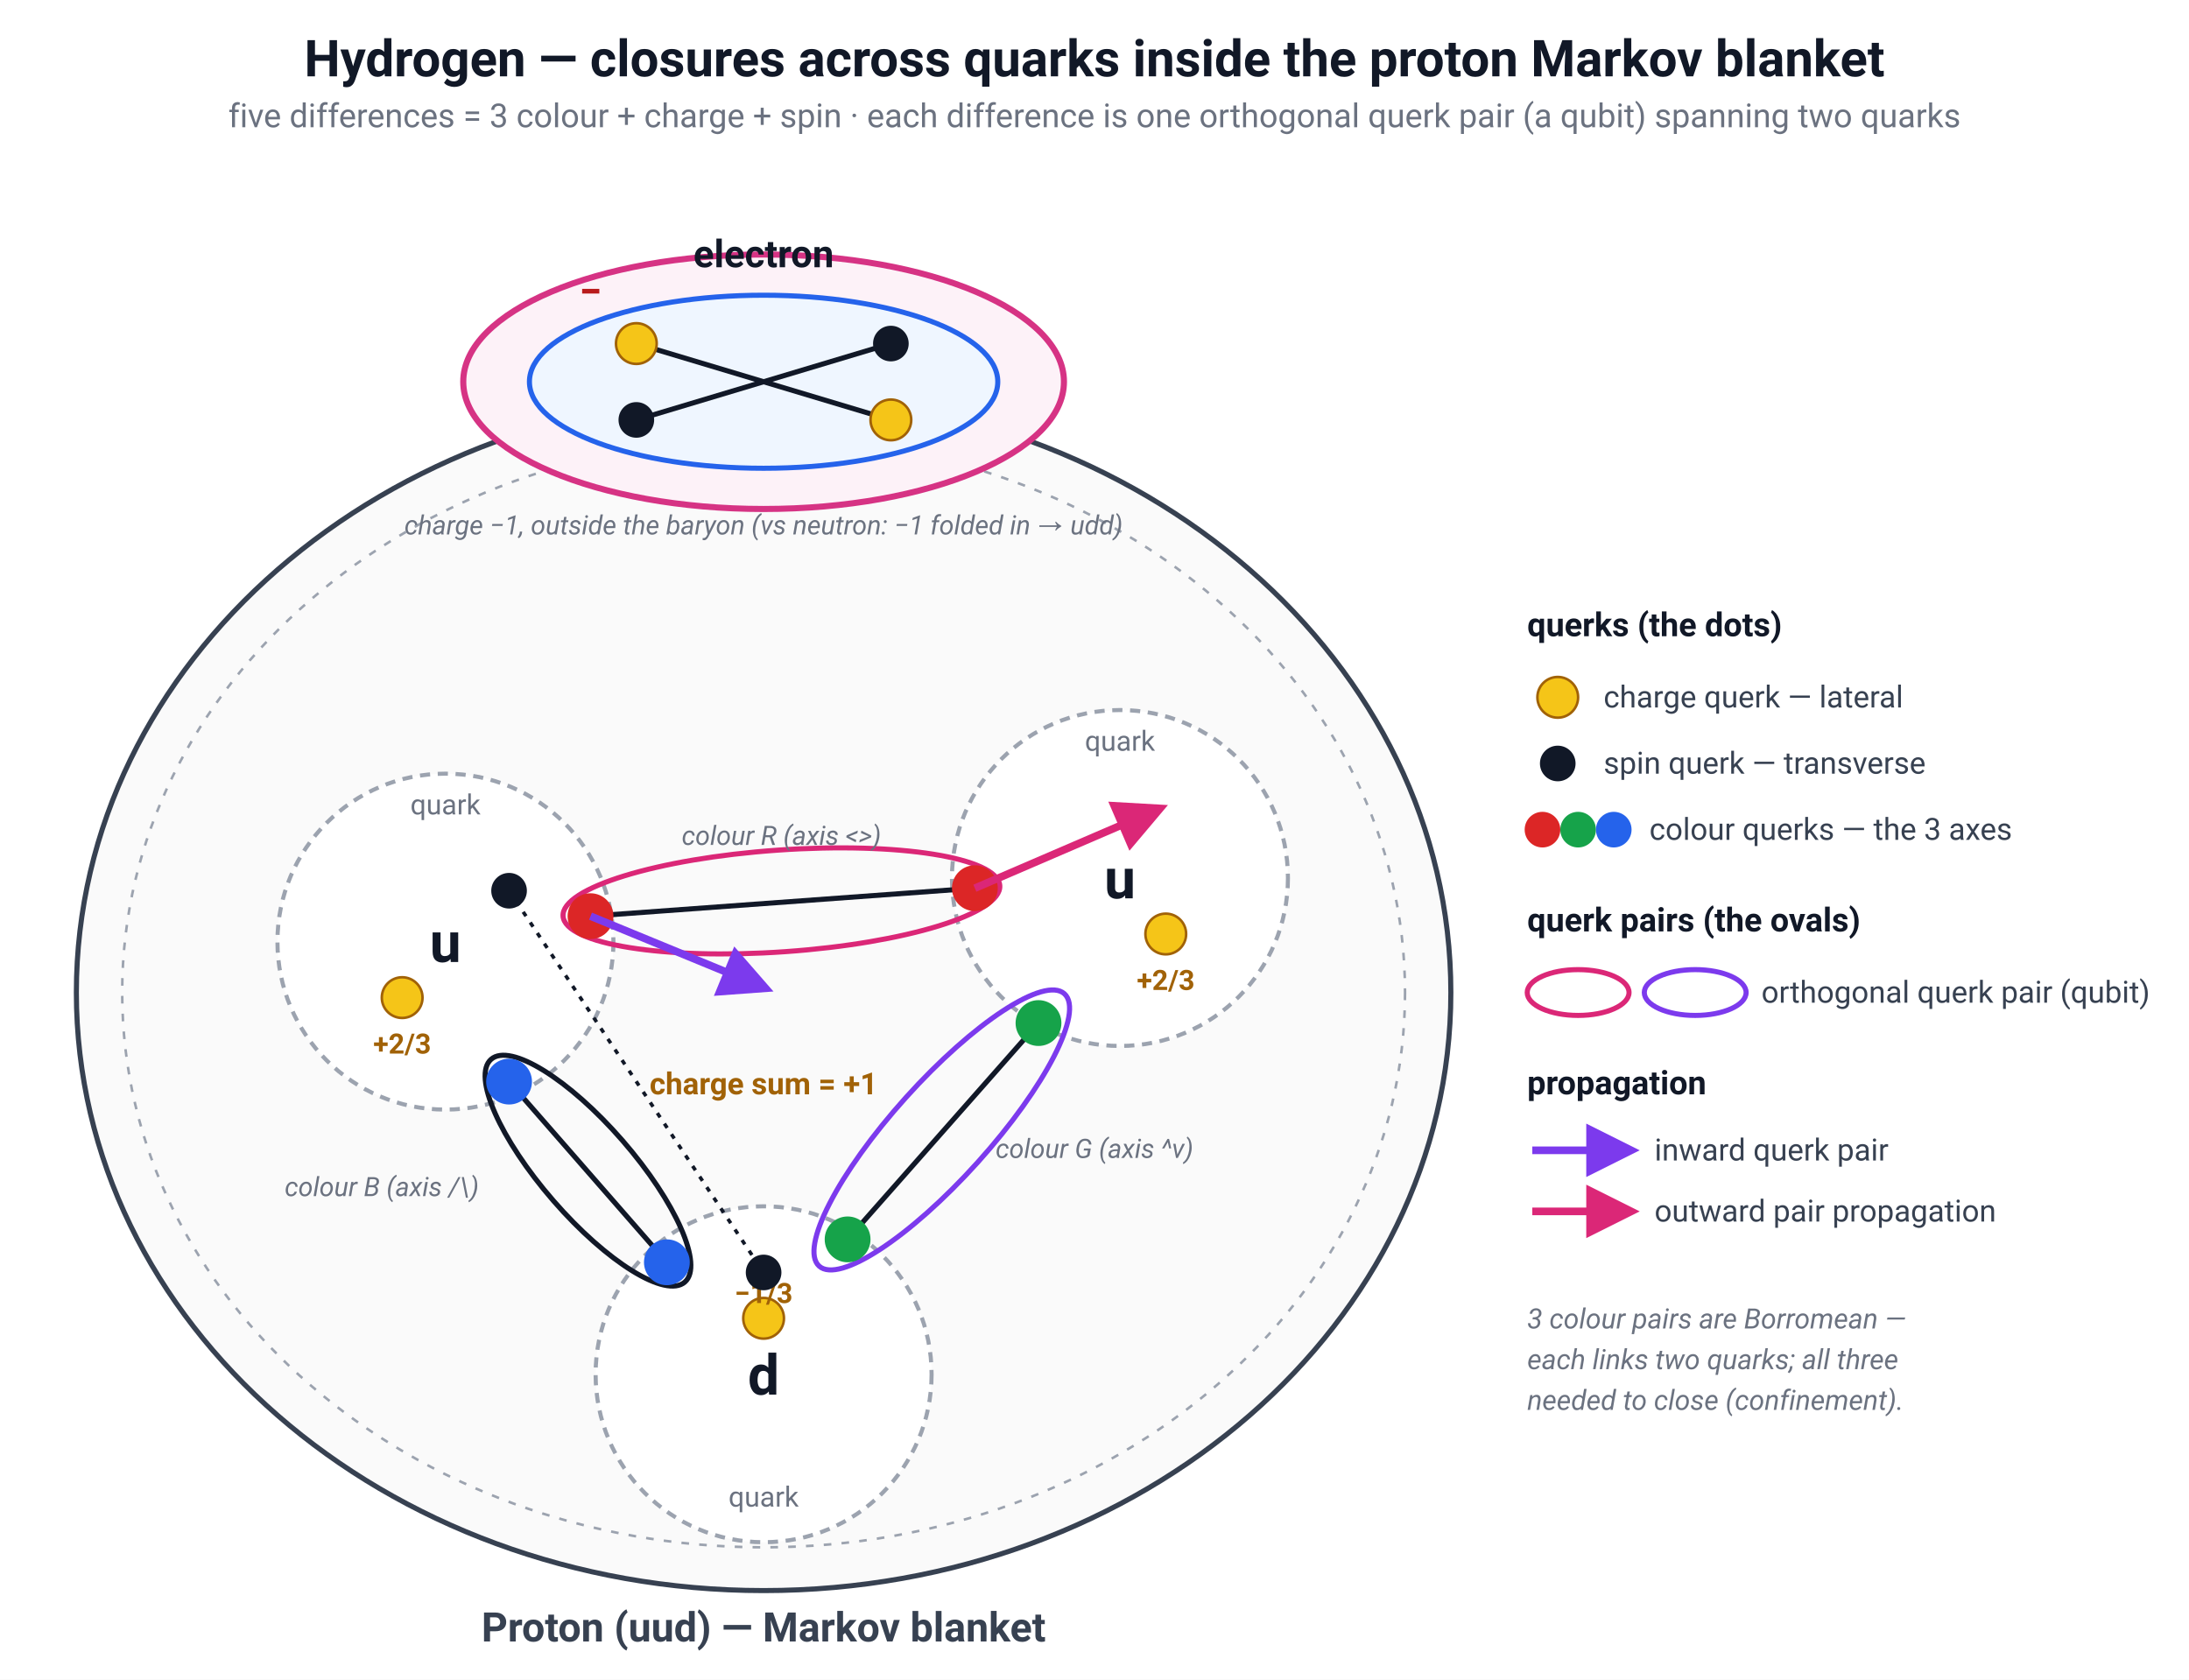
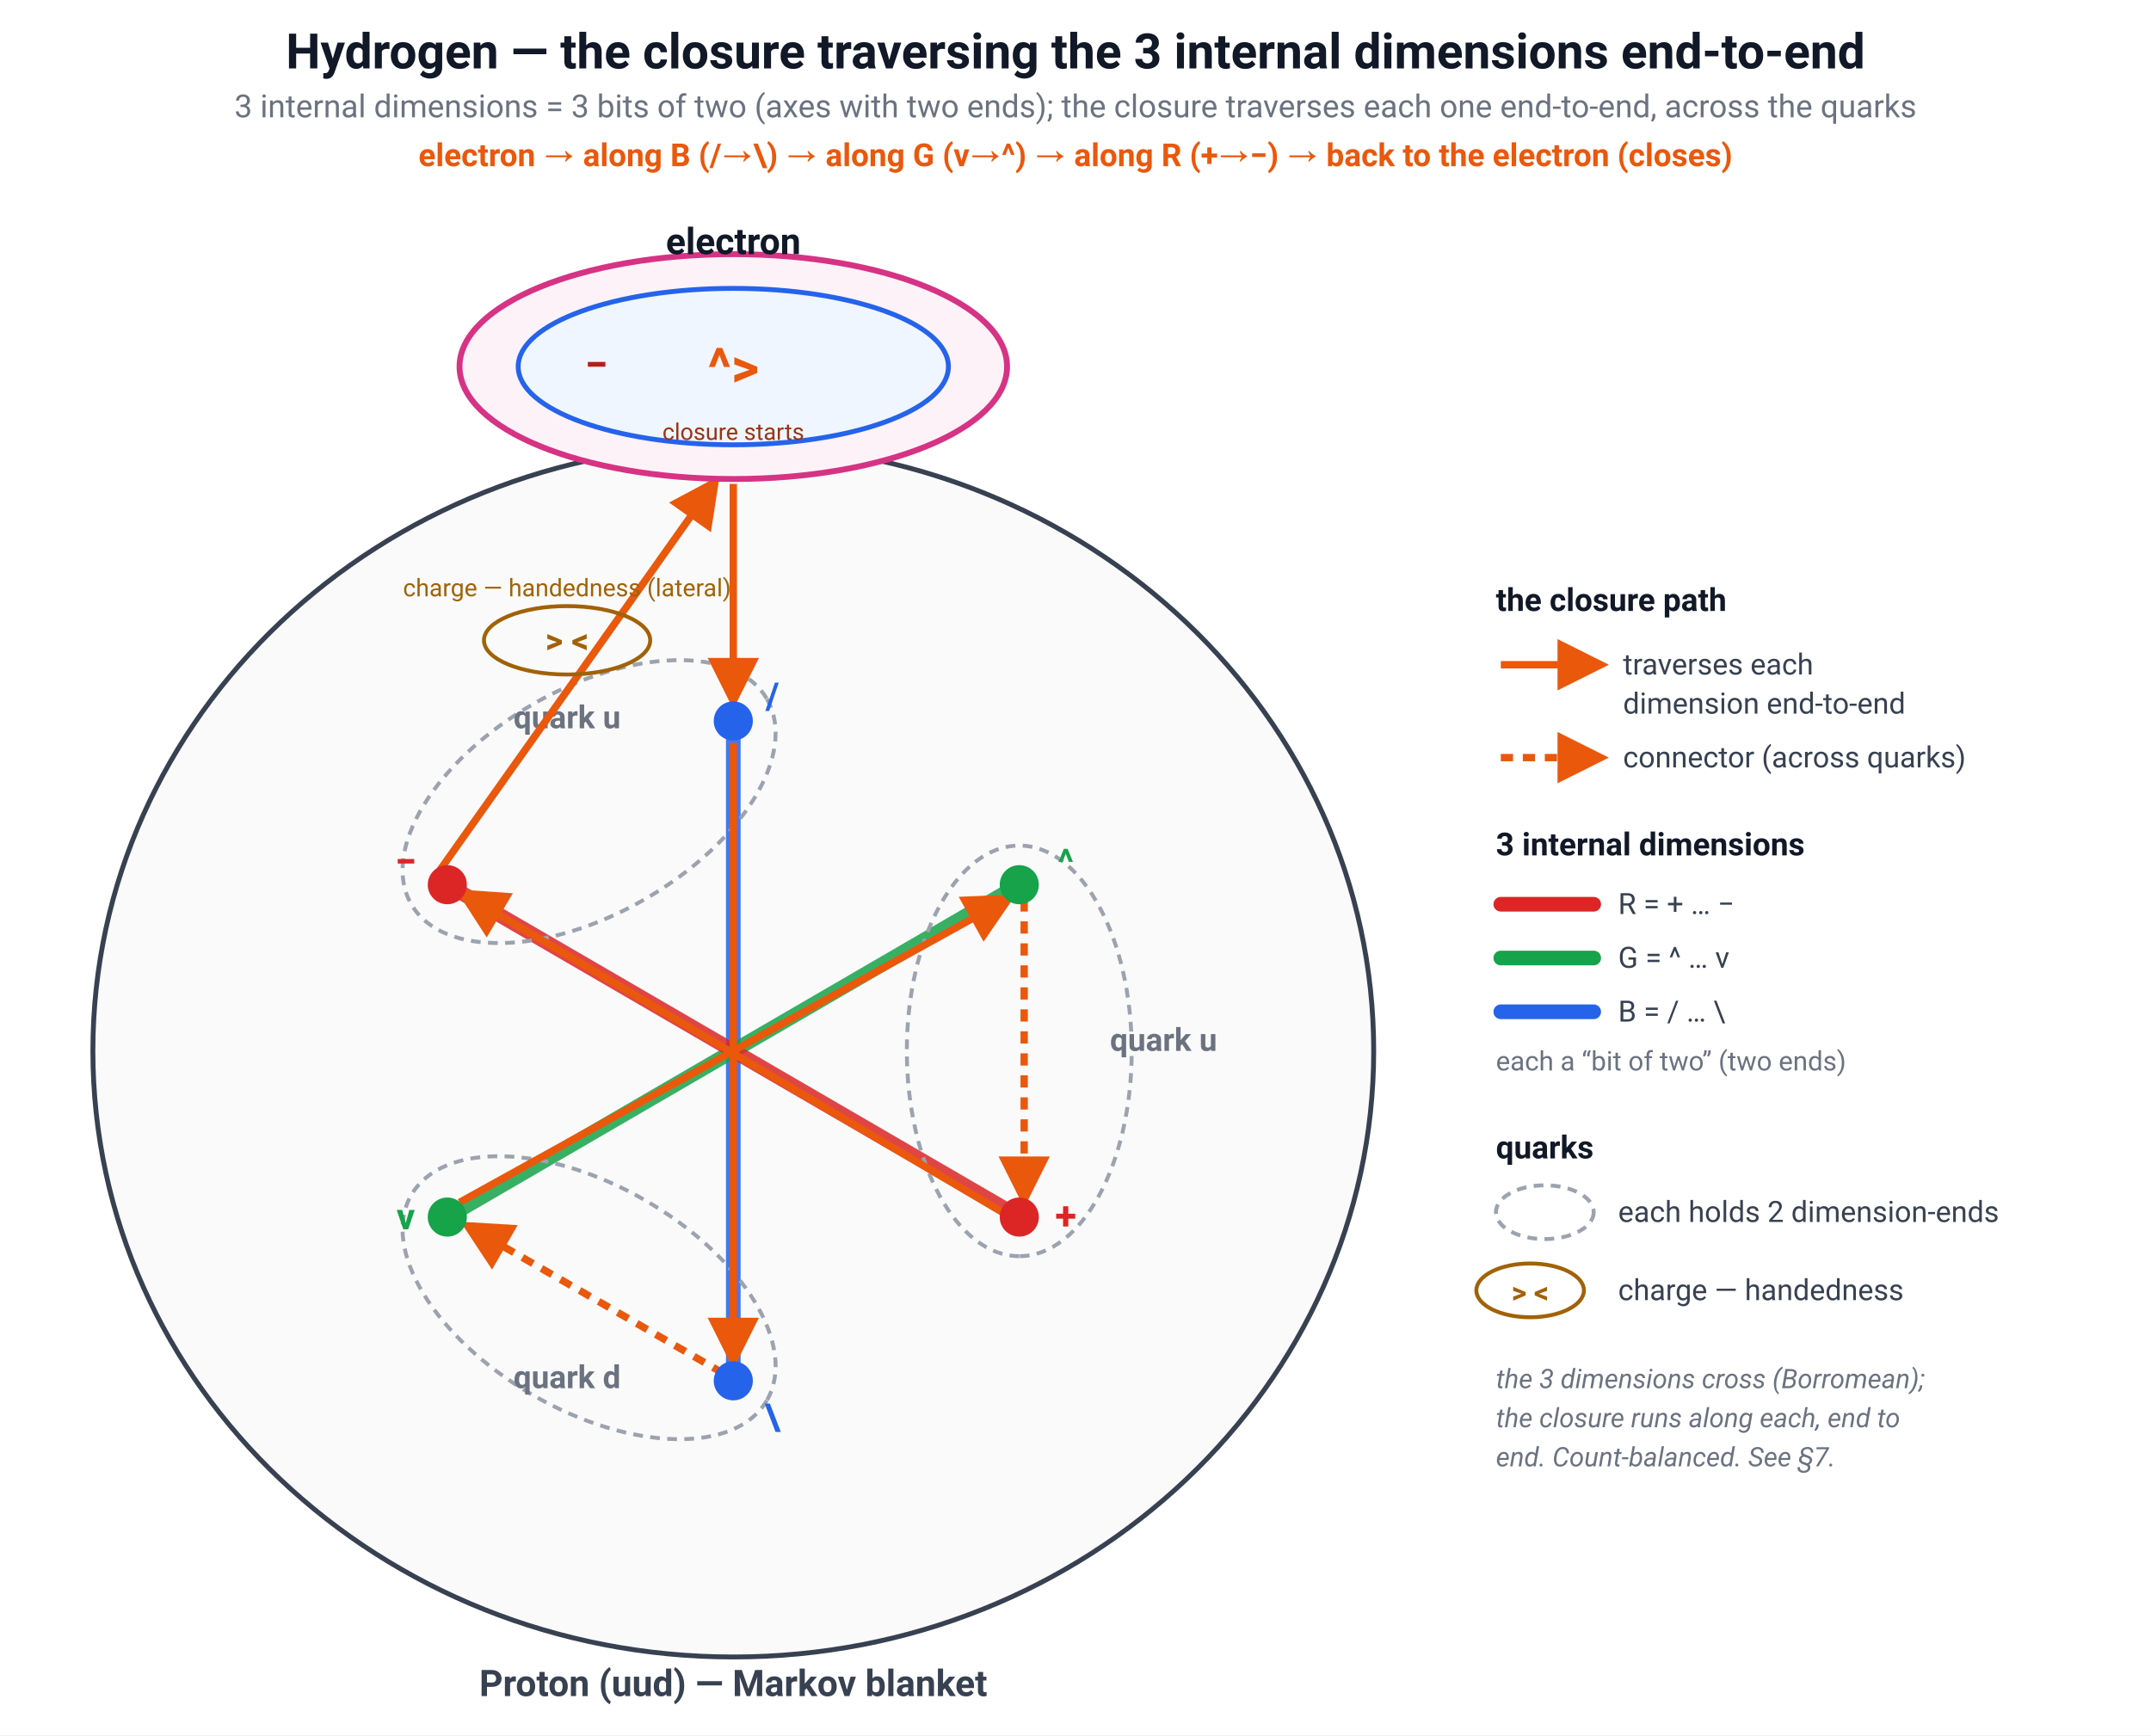
- <svg xmlns="http://www.w3.org/2000/svg" viewBox="0 0 860 660" font-family="ui-sans-serif, system-ui, 'Segoe UI', Roboto, Helvetica, Arial, sans-serif">
-   <rect width="860" height="660" fill="#ffffff" />
-   <text x="430" y="30" text-anchor="middle" font-size="20" font-weight="700" fill="#111827">Hydrogen — closures across quarks inside the proton Markov blanket</text>
-   <text x="430" y="50" text-anchor="middle" font-size="13" fill="#6b7280">five differences = 3 colour + charge + spin · each difference is one orthogonal querk pair (a qubit) spanning two quarks</text>
+ <svg xmlns="http://www.w3.org/2000/svg" viewBox="0 0 880 710" font-family="ui-sans-serif, system-ui, 'Segoe UI', Roboto, Helvetica, Arial, sans-serif">
+   <rect width="880" height="710" fill="#ffffff" />
+   <text x="440" y="28" text-anchor="middle" font-size="20" font-weight="700" fill="#111827">Hydrogen — the closure traversing the 3 internal dimensions end-to-end</text>
+   <text x="440" y="48" text-anchor="middle" font-size="13" fill="#6b7280">3 internal dimensions = 3 bits of two (axes with two ends); the closure traverses each one end-to-end, across the quarks</text>
+   <text x="440" y="68" text-anchor="middle" font-size="13" font-weight="700" fill="#ea580c">electron → along B (/→\) → along G (v→^) → along R (+→−) → back to the electron (closes)</text>
  <defs>
-     <marker id="pur" viewBox="0 0 10 10" refX="8" refY="5" markerWidth="7" markerHeight="7" orient="auto">
-       <path d="M0,0 L10,5 L0,10 z" fill="#7c3aed" />
-     </marker>
-     <marker id="pnk" viewBox="0 0 10 10" refX="8" refY="5" markerWidth="7" markerHeight="7" orient="auto">
-       <path d="M0,0 L10,5 L0,10 z" fill="#db2777" />
+     <marker id="arr" viewBox="0 0 10 10" refX="8" refY="5" markerWidth="7" markerHeight="7" orient="auto">
+       <path d="M0,0 L10,5 L0,10 z" fill="#ea580c" />
    </marker>
  </defs>
-   <ellipse cx="300" cy="390" rx="270" ry="235" fill="#fafafa" stroke="#374151" stroke-width="2" />
-   <ellipse cx="300" cy="390" rx="252" ry="218" fill="none" stroke="#9ca3af" stroke-width="1" stroke-dasharray="3 4" />
-   <text x="300" y="645" text-anchor="middle" font-size="16" font-weight="700" fill="#374151">Proton  (uud)  —  Markov blanket</text>
-   <circle cx="175" cy="370" r="66" fill="#ffffff" stroke="#9ca3af" stroke-width="1.6" stroke-dasharray="4 3" />
-   <circle cx="440" cy="345" r="66" fill="#ffffff" stroke="#9ca3af" stroke-width="1.6" stroke-dasharray="4 3" />
-   <circle cx="300" cy="540" r="66" fill="#ffffff" stroke="#9ca3af" stroke-width="1.6" stroke-dasharray="4 3" />
-   <text x="175" y="320" text-anchor="middle" font-size="11" fill="#6b7280">quark</text>
-   <text x="440" y="295" text-anchor="middle" font-size="11" fill="#6b7280">quark</text>
-   <text x="300" y="592" text-anchor="middle" font-size="11" fill="#6b7280">quark</text>
-   <text x="175" y="378" text-anchor="middle" font-size="22" font-weight="700" fill="#111827">u</text>
-   <text x="440" y="353" text-anchor="middle" font-size="22" font-weight="700" fill="#111827">u</text>
-   <text x="300" y="548" text-anchor="middle" font-size="22" font-weight="700" fill="#111827">d</text>
-   <line x1="232" y1="360" x2="383" y2="349" stroke="#111827" stroke-width="2" />
-   <ellipse cx="307" cy="354" rx="86" ry="20" fill="none" stroke="#db2777" stroke-width="2" transform="rotate(-4 307 354)" />
-   <circle cx="232" cy="360" r="9" fill="#dc2626" />
-   <circle cx="383" cy="349" r="9" fill="#dc2626" />
-   <text x="307" y="332" text-anchor="middle" font-size="10.5" font-style="italic" fill="#6b7280">colour R  (axis &lt;&gt;)</text>
-   <line x1="408" y1="402" x2="333" y2="487" stroke="#111827" stroke-width="2" />
-   <ellipse cx="370" cy="444" rx="72" ry="19" fill="none" stroke="#7c3aed" stroke-width="2" transform="rotate(132 370 444)" />
-   <circle cx="408" cy="402" r="9" fill="#16a34a" />
-   <circle cx="333" cy="487" r="9" fill="#16a34a" />
-   <text x="430" y="455" text-anchor="middle" font-size="10.5" font-style="italic" fill="#6b7280">colour G  (axis ^v)</text>
-   <line x1="262" y1="496" x2="200" y2="425" stroke="#111827" stroke-width="2" />
-   <ellipse cx="231" cy="460" rx="58" ry="18" fill="none" stroke="#111827" stroke-width="2" transform="rotate(49 231 460)" />
-   <circle cx="262" cy="496" r="9" fill="#2563eb" />
-   <circle cx="200" cy="425" r="9" fill="#2563eb" />
-   <text x="150" y="470" text-anchor="middle" font-size="10.5" font-style="italic" fill="#6b7280">colour B  (axis /\)</text>
-   <circle cx="158" cy="392" r="8" fill="#f5c518" stroke="#a16207" stroke-width="1" />
-   <text x="158" y="414" text-anchor="middle" font-size="11" font-weight="700" fill="#a16207">+2/3</text>
-   <circle cx="458" cy="367" r="8" fill="#f5c518" stroke="#a16207" stroke-width="1" />
-   <text x="458" y="389" text-anchor="middle" font-size="11" font-weight="700" fill="#a16207">+2/3</text>
-   <circle cx="300" cy="518" r="8" fill="#f5c518" stroke="#a16207" stroke-width="1" />
-   <text x="300" y="512" text-anchor="middle" font-size="11" font-weight="700" fill="#a16207">−1/3</text>
-   <text x="300" y="430" text-anchor="middle" font-size="12" font-weight="700" fill="#a16207">charge sum = +1</text>
-   <circle cx="200" cy="350" r="7" fill="#111827" />
-   <circle cx="300" cy="500" r="7" fill="#111827" />
-   <line x1="200" y1="350" x2="300" y2="500" stroke="#111827" stroke-width="1.4" stroke-dasharray="2 3" />
-   <path d="M232,360 L300,388" fill="none" stroke="#7c3aed" stroke-width="3" marker-end="url(#pur)" />
-   <path d="M383,349 L455,318" fill="none" stroke="#db2777" stroke-width="3" marker-end="url(#pnk)" />
-   <ellipse cx="300" cy="150" rx="118" ry="50" fill="#fdf2f8" stroke="#d63384" stroke-width="2.4" />
-   <ellipse cx="300" cy="150" rx="92" ry="34" fill="#eff6ff" stroke="#2563eb" stroke-width="2" />
-   <line x1="250" y1="135" x2="350" y2="165" stroke="#111827" stroke-width="2" />
-   <line x1="350" y1="135" x2="250" y2="165" stroke="#111827" stroke-width="2" />
-   <circle cx="250" cy="135" r="8" fill="#f5c518" stroke="#a16207" stroke-width="1" />
-   <circle cx="350" cy="135" r="7" fill="#111827" />
-   <circle cx="250" cy="165" r="7" fill="#111827" />
-   <circle cx="350" cy="165" r="8" fill="#f5c518" stroke="#a16207" stroke-width="1" />
-   <text x="232" y="120" text-anchor="middle" font-size="16" font-weight="700" fill="#b91c1c">−</text>
-   <text x="300" y="105" text-anchor="middle" font-size="15" font-weight="700" fill="#111827">electron</text>
-   <text x="300" y="210" text-anchor="middle" font-size="10.5" font-style="italic" fill="#6b7280">charge −1, outside the baryon (vs neutron: −1 folded in → udd)</text>
-   <g transform="translate(600,250)">
-     <text x="0" y="0" font-size="13" font-weight="700" fill="#111827">querks (the dots)</text>
-     <circle cx="12" cy="24" r="8" fill="#f5c518" stroke="#a16207" stroke-width="1" />
-     <text x="30" y="28" font-size="12" fill="#374151">charge querk — lateral</text>
-     <circle cx="12" cy="50" r="7" fill="#111827" />
-     <text x="30" y="54" font-size="12" fill="#374151">spin querk — transverse</text>
-     <circle cx="6" cy="76" r="7" fill="#dc2626" />
-     <circle cx="20" cy="76" r="7" fill="#16a34a" />
-     <circle cx="34" cy="76" r="7" fill="#2563eb" />
-     <text x="48" y="80" font-size="12" fill="#374151">colour querks — the 3 axes</text>
-     <text x="0" y="116" font-size="13" font-weight="700" fill="#111827">querk pairs (the ovals)</text>
-     <ellipse cx="20" cy="140" rx="20" ry="9" fill="none" stroke="#db2777" stroke-width="2" />
-     <ellipse cx="20" cy="140" rx="20" ry="9" fill="none" stroke="#7c3aed" stroke-width="2" transform="translate(46,0)" />
-     <text x="92" y="144" font-size="12" fill="#374151">orthogonal querk pair (qubit)</text>
-     <text x="0" y="180" font-size="13" font-weight="700" fill="#111827">propagation</text>
-     <line x1="2" y1="202" x2="40" y2="202" stroke="#7c3aed" stroke-width="3" marker-end="url(#pur)" />
-     <text x="50" y="206" font-size="12" fill="#374151">inward querk pair</text>
-     <line x1="2" y1="226" x2="40" y2="226" stroke="#db2777" stroke-width="3" marker-end="url(#pnk)" />
-     <text x="50" y="230" font-size="12" fill="#374151">outward pair propagation</text>
-     <text x="0" y="272" font-size="11" fill="#6b7280" font-style="italic">3 colour pairs are Borromean —</text>
-     <text x="0" y="288" font-size="11" fill="#6b7280" font-style="italic">each links two quarks; all three</text>
-     <text x="0" y="304" font-size="11" fill="#6b7280" font-style="italic">needed to close (confinement).</text>
+   <ellipse cx="300" cy="430" rx="262" ry="248" fill="#fafafa" stroke="#374151" stroke-width="2" />
+   <text x="300" y="694" text-anchor="middle" font-size="15" font-weight="700" fill="#374151">Proton (uud) — Markov blanket</text>
+   <line x1="300" y1="295" x2="300" y2="565" stroke="#2563eb" stroke-width="6" stroke-linecap="round" opacity="0.85" />
+   <line x1="417" y1="362" x2="183" y2="498" stroke="#16a34a" stroke-width="6" stroke-linecap="round" opacity="0.85" />
+   <line x1="417" y1="498" x2="183" y2="362" stroke="#dc2626" stroke-width="6" stroke-linecap="round" opacity="0.85" />
+   <ellipse cx="241" cy="328" rx="84" ry="46" fill="none" stroke="#9ca3af" stroke-width="1.6" stroke-dasharray="4 3" transform="rotate(-30 241 328)" />
+   <ellipse cx="417" cy="430" rx="84" ry="46" fill="none" stroke="#9ca3af" stroke-width="1.6" stroke-dasharray="4 3" transform="rotate(90 417 430)" />
+   <ellipse cx="241" cy="531" rx="84" ry="46" fill="none" stroke="#9ca3af" stroke-width="1.6" stroke-dasharray="4 3" transform="rotate(30 241 531)" />
+   <text x="232" y="298" text-anchor="middle" font-size="13" font-weight="700" fill="#6b7280">quark u</text>
+   <text x="476" y="430" text-anchor="middle" font-size="13" font-weight="700" fill="#6b7280">quark u</text>
+   <text x="232" y="568" text-anchor="middle" font-size="13" font-weight="700" fill="#6b7280">quark d</text>
+   <line x1="300" y1="198" x2="300" y2="286" stroke="#ea580c" stroke-width="3" marker-end="url(#arr)" />
+   <line x1="300" y1="304" x2="300" y2="556" stroke="#ea580c" stroke-width="3" marker-end="url(#arr)" />
+   <line x1="296" y1="562" x2="192" y2="502" stroke="#ea580c" stroke-width="3" stroke-dasharray="5 4" marker-end="url(#arr)" />
+   <line x1="188" y1="492" x2="412" y2="368" stroke="#ea580c" stroke-width="3" marker-end="url(#arr)" />
+   <line x1="419" y1="368" x2="419" y2="490" stroke="#ea580c" stroke-width="3" stroke-dasharray="5 4" marker-end="url(#arr)" />
+   <line x1="410" y1="496" x2="190" y2="366" stroke="#ea580c" stroke-width="3" marker-end="url(#arr)" />
+   <line x1="180" y1="356" x2="292" y2="198" stroke="#ea580c" stroke-width="3" marker-end="url(#arr)" />
+   <circle cx="300" cy="295" r="8" fill="#2563eb" />
+   <text x="316" y="290" text-anchor="middle" font-size="15" font-weight="700" fill="#2563eb">/</text>
+   <circle cx="300" cy="565" r="8" fill="#2563eb" />
+   <text x="316" y="585" text-anchor="middle" font-size="15" font-weight="700" fill="#2563eb">\</text>
+   <circle cx="417" cy="362" r="8" fill="#16a34a" />
+   <text x="436" y="358" text-anchor="middle" font-size="15" font-weight="700" fill="#16a34a">^</text>
+   <circle cx="183" cy="498" r="8" fill="#16a34a" />
+   <text x="166" y="503" text-anchor="middle" font-size="15" font-weight="700" fill="#16a34a">v</text>
+   <circle cx="417" cy="498" r="8" fill="#dc2626" />
+   <text x="436" y="503" text-anchor="middle" font-size="16" font-weight="700" fill="#dc2626">+</text>
+   <circle cx="183" cy="362" r="8" fill="#dc2626" />
+   <text x="166" y="358" text-anchor="middle" font-size="16" font-weight="700" fill="#dc2626">−</text>
+   <ellipse cx="232" cy="262" rx="34" ry="14" fill="none" stroke="#a16207" stroke-width="1.6" />
+   <text x="232" y="267" text-anchor="middle" font-size="14" font-weight="700" fill="#a16207">&gt; &lt;</text>
+   <text x="232" y="244" text-anchor="middle" font-size="10" fill="#a16207">charge — handedness (lateral)</text>
+   <ellipse cx="300" cy="150" rx="112" ry="46" fill="#fdf2f8" stroke="#d63384" stroke-width="2.4" />
+   <ellipse cx="300" cy="150" rx="88" ry="32" fill="#eff6ff" stroke="#2563eb" stroke-width="2" />
+   <text x="300" y="158" text-anchor="middle" font-size="22" font-weight="700" fill="#ea580c">^&gt;</text>
+   <text x="244" y="155" text-anchor="middle" font-size="17" font-weight="700" fill="#b91c1c">−</text>
+   <text x="300" y="104" text-anchor="middle" font-size="15" font-weight="700" fill="#111827">electron</text>
+   <text x="300" y="180" text-anchor="middle" font-size="9.5" fill="#9a3412">closure starts</text>
+   <g transform="translate(612,250)">
+     <text x="0" y="0" font-size="13" font-weight="700" fill="#111827">the closure path</text>
+     <line x1="2" y1="22" x2="42" y2="22" stroke="#ea580c" stroke-width="3" marker-end="url(#arr)" />
+     <text x="52" y="26" font-size="12" fill="#374151">traverses each</text>
+     <text x="52" y="42" font-size="12" fill="#374151">dimension end-to-end</text>
+     <line x1="2" y1="60" x2="42" y2="60" stroke="#ea580c" stroke-width="3" stroke-dasharray="5 4" marker-end="url(#arr)" />
+     <text x="52" y="64" font-size="12" fill="#374151">connector (across quarks)</text>
+     <text x="0" y="100" font-size="13" font-weight="700" fill="#111827">3 internal dimensions</text>
+     <line x1="2" y1="120" x2="40" y2="120" stroke="#dc2626" stroke-width="6" stroke-linecap="round" />
+     <text x="50" y="124" font-size="12" fill="#374151">R  = + … −</text>
+     <line x1="2" y1="142" x2="40" y2="142" stroke="#16a34a" stroke-width="6" stroke-linecap="round" />
+     <text x="50" y="146" font-size="12" fill="#374151">G  = ^ … v</text>
+     <line x1="2" y1="164" x2="40" y2="164" stroke="#2563eb" stroke-width="6" stroke-linecap="round" />
+     <text x="50" y="168" font-size="12" fill="#374151">B  = / … \</text>
+     <text x="0" y="188" font-size="11" fill="#6b7280">each a “bit of two” (two ends)</text>
+     <text x="0" y="224" font-size="13" font-weight="700" fill="#111827">quarks</text>
+     <ellipse cx="20" cy="246" rx="20" ry="11" fill="none" stroke="#9ca3af" stroke-width="1.6" stroke-dasharray="4 3" />
+     <text x="50" y="250" font-size="12" fill="#374151">each holds 2 dimension-ends</text>
+     <ellipse cx="14" cy="278" rx="22" ry="11" fill="none" stroke="#a16207" stroke-width="1.6" />
+     <text x="14" y="283" text-anchor="middle" font-size="12" font-weight="700" fill="#a16207">&gt; &lt;</text>
+     <text x="50" y="282" font-size="12" fill="#374151">charge — handedness</text>
+     <text x="0" y="318" font-size="11" fill="#6b7280" font-style="italic">the 3 dimensions cross (Borromean);</text>
+     <text x="0" y="334" font-size="11" fill="#6b7280" font-style="italic">the closure runs along each, end to</text>
+     <text x="0" y="350" font-size="11" fill="#6b7280" font-style="italic">end. Count-balanced. See §7.</text>
  </g>
</svg>
